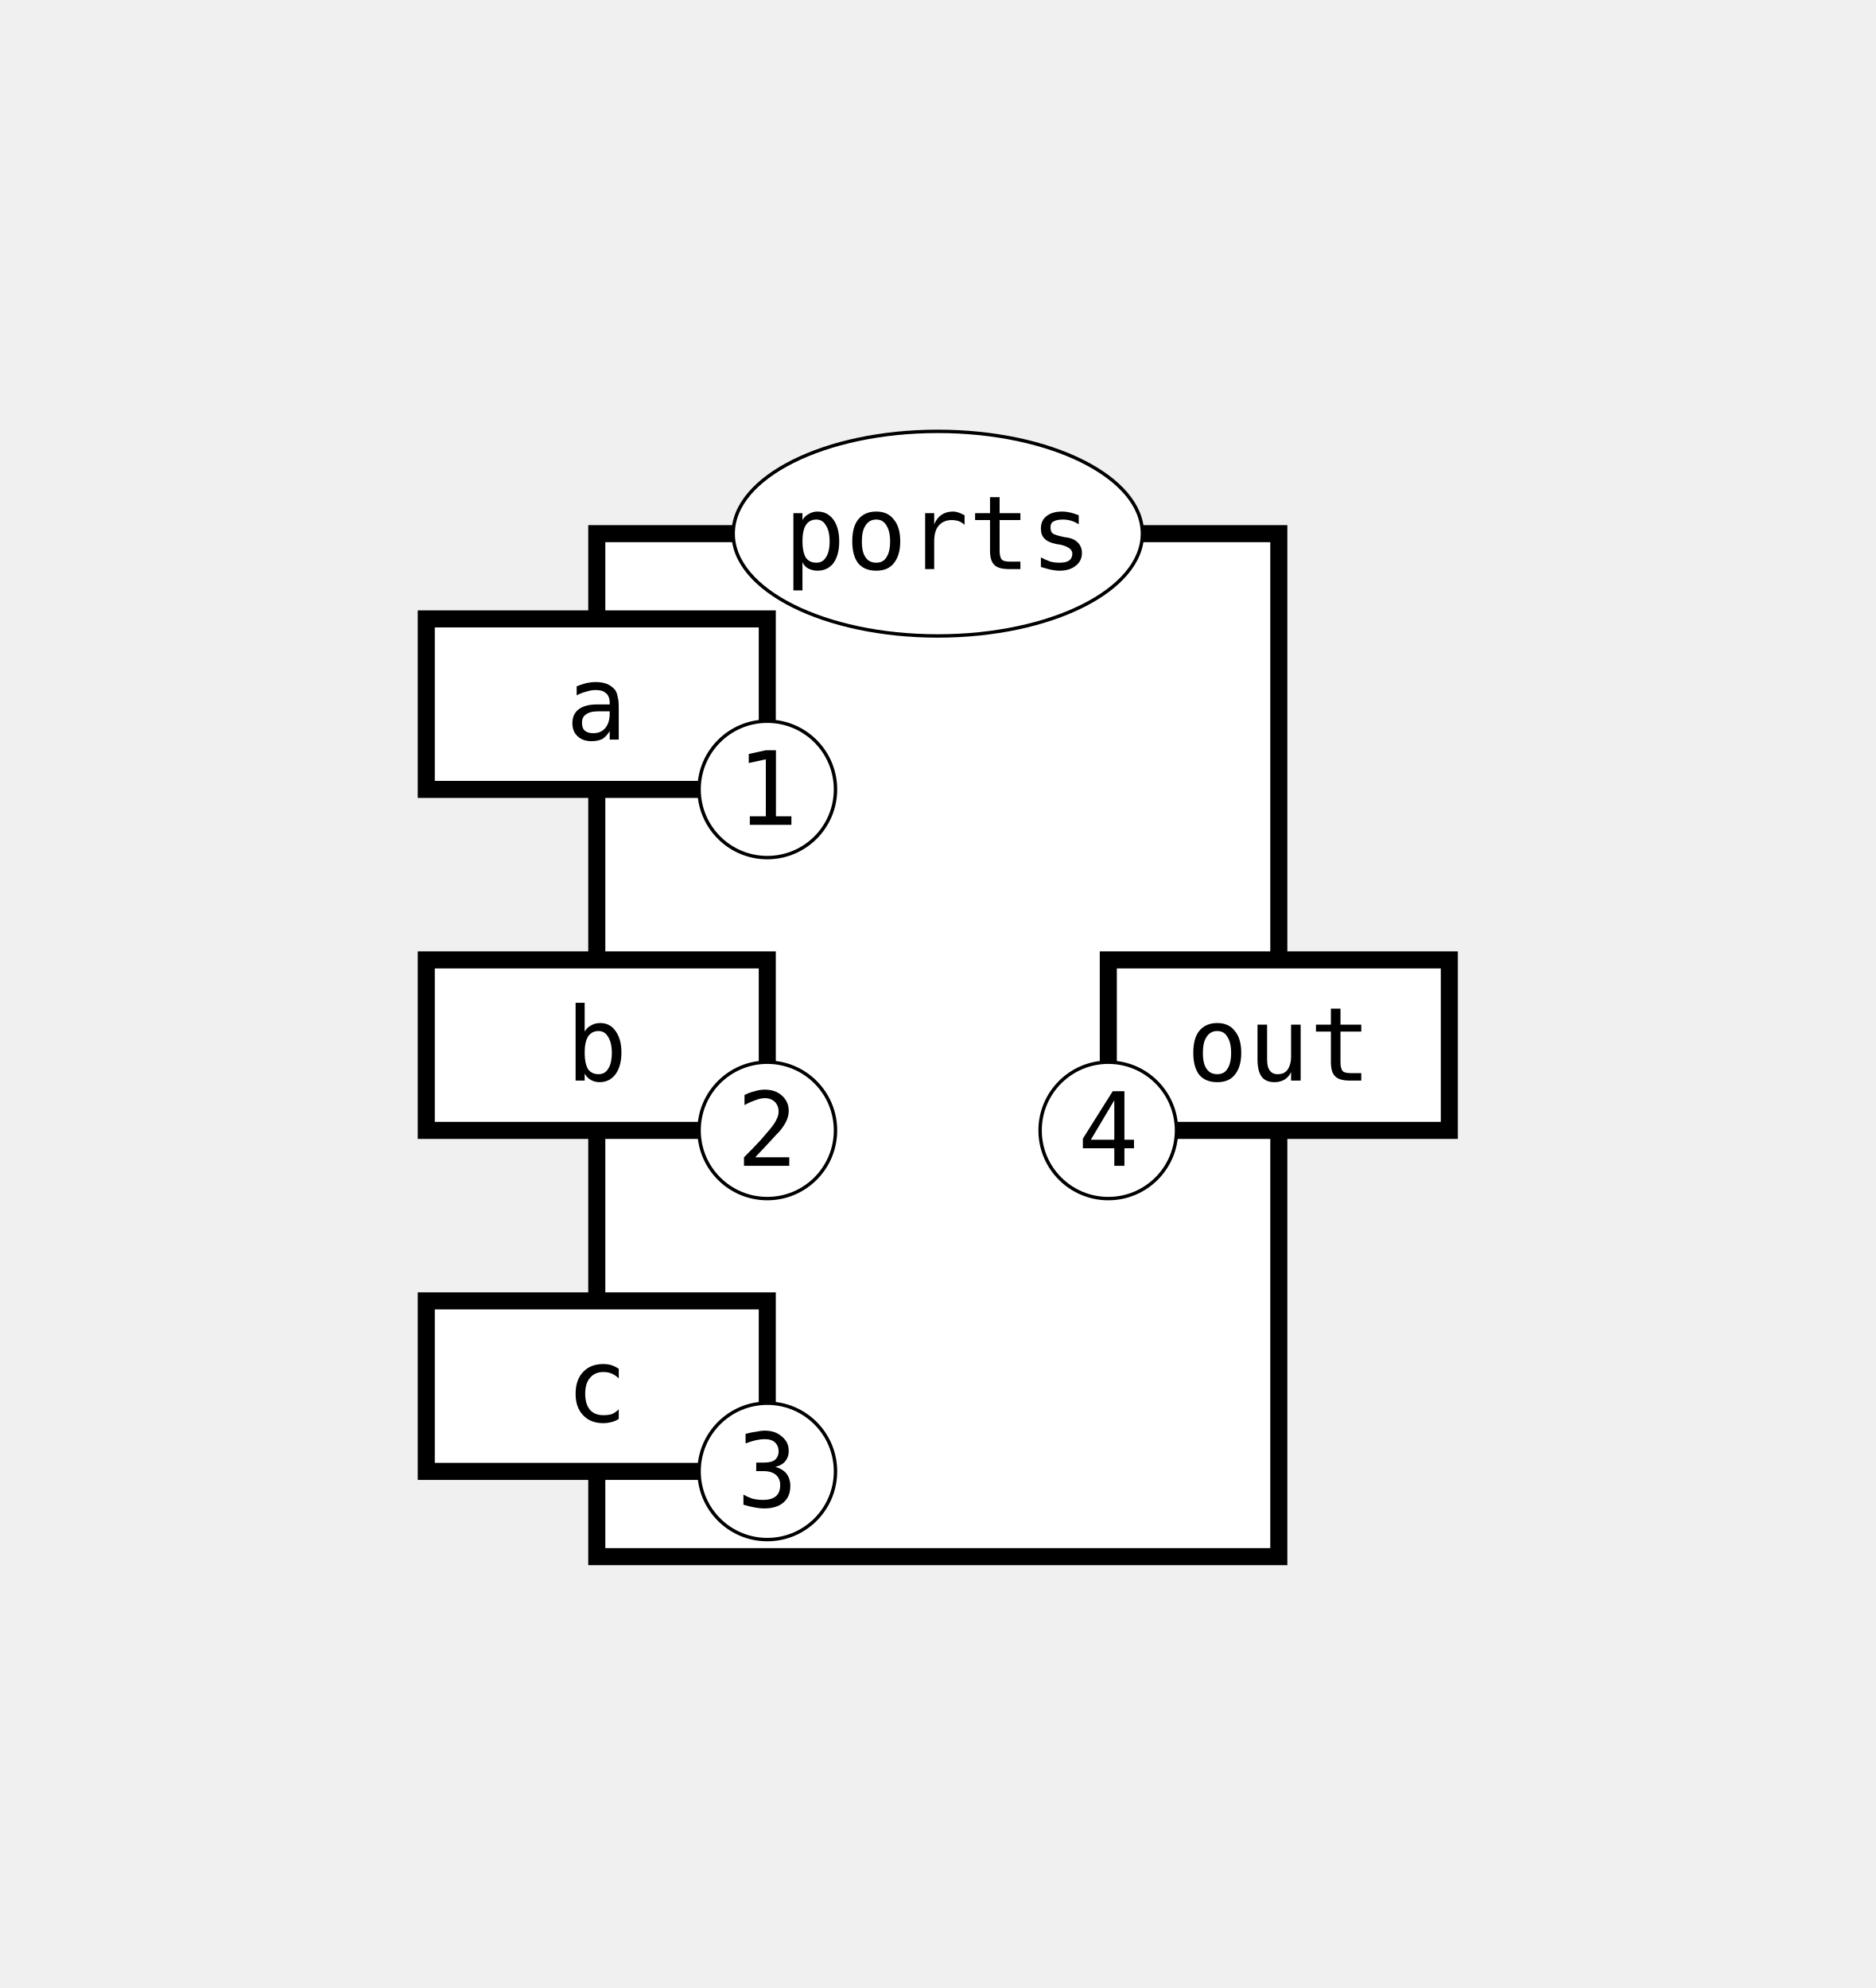
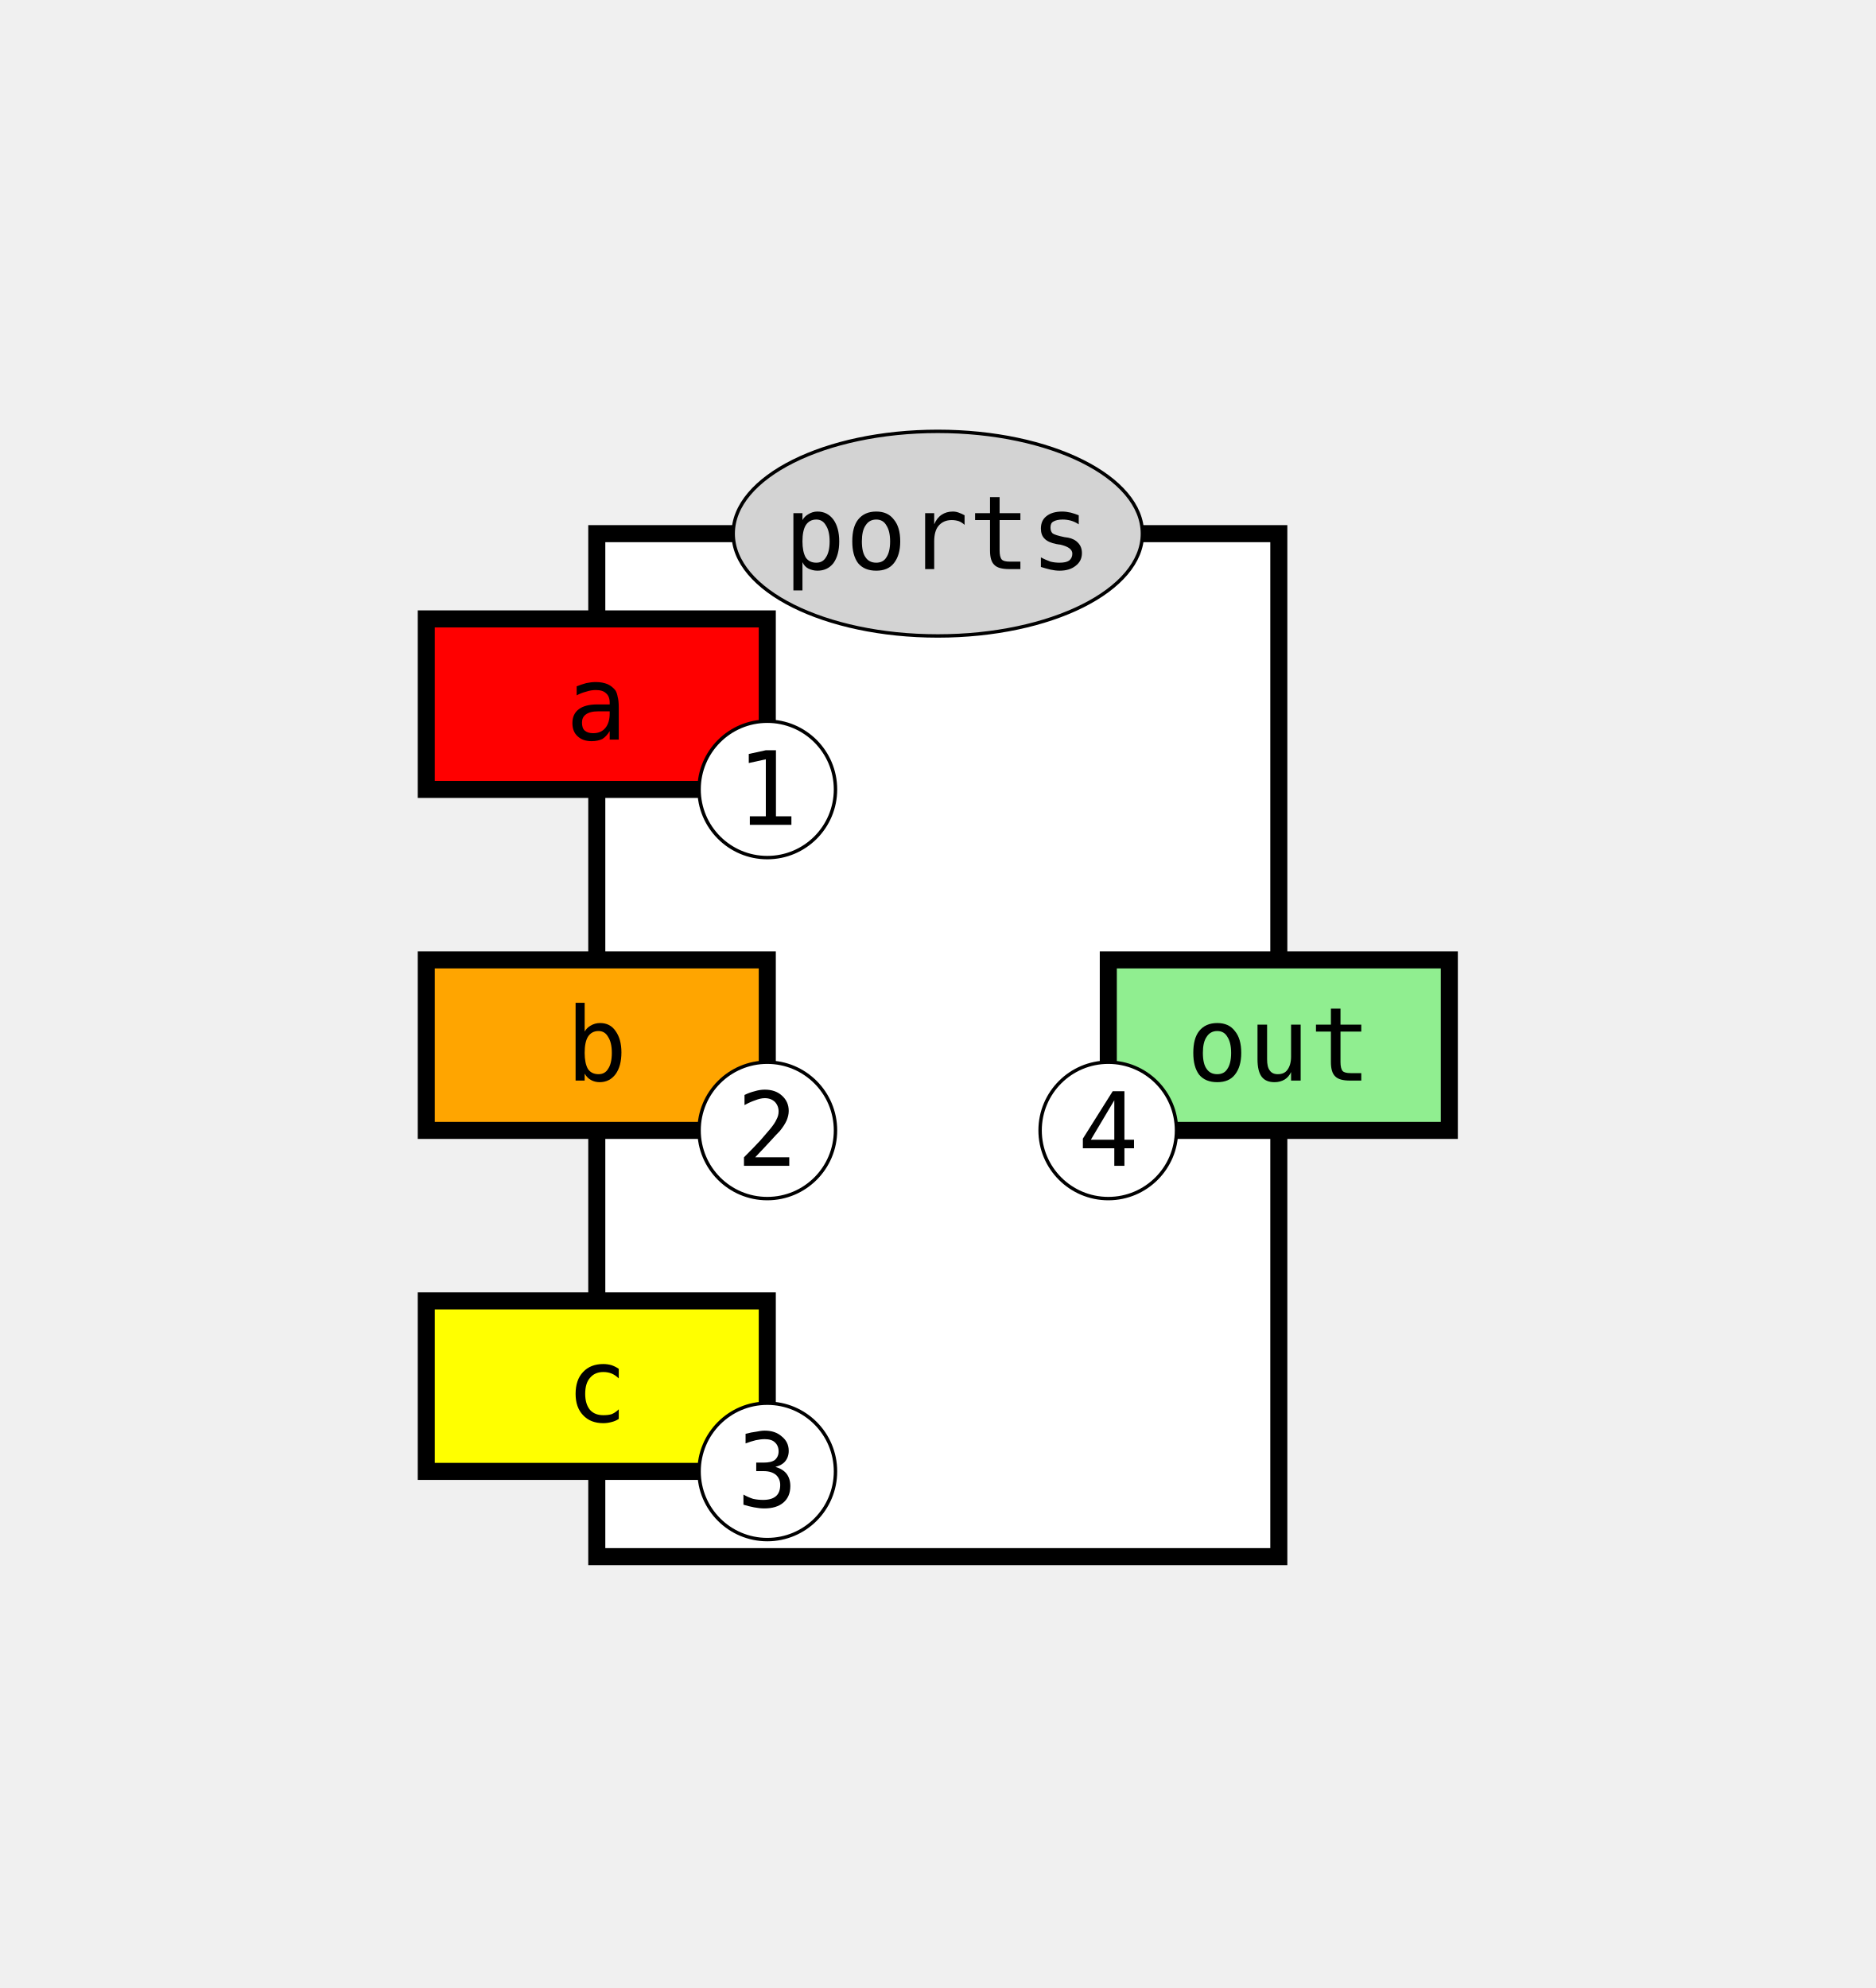
<svg xmlns="http://www.w3.org/2000/svg" version="1.1" width="55mm" height="58.3mm" viewBox="-17.5 -15.65 55 58.3">
  <style>
    
        * {
            stroke-width: 0.5;
            stroke: black;
            fill: white;
        }
        circle, ellipse { stroke-width: 0.1; }
        text {
            font-family: "Ubuntu Mono", monospace;
            font-size: 3px;
            stroke: none;
            fill: black;
        }
        text.tbox {
            dominant-baseline: central;
            text-anchor: middle;
        }
+         .grey {fill: lightgrey;}
+         text.grey {fill: black;}
+         rect.red {fill: red;}
+         rect.amber {fill: orange;}
+         rect.yellow {fill: yellow;}
+         rect.green {fill: lightgreen;}
    
  </style>
  <rect x="0" y="0" width="20" height="30" id="outline" />
-   <ellipse cx="10" cy="0" rx="6" ry="3" />
-   <text x="10" y="0" class="tbox">ports</text>
-   <rect x="-5" y="2.5" width="10" height="5" id="a" />
-   <text x="0" y="5" class="tbox">a</text>
+   <ellipse cx="10" cy="0" rx="6" ry="3" class="grey" />
+   <text x="10" y="0" class="grey tbox">ports</text>
+   <rect x="-5" y="2.5" width="10" height="5" id="a" class="red" />
+   <text x="0" y="5" class="red tbox">a</text>
  <circle cx="5" cy="7.5" r="2" />
  <text x="5" y="7.5" class="tbox">1</text>
-   <rect x="-5" y="12.5" width="10" height="5" id="b" />
-   <text x="0" y="15" class="tbox">b</text>
+   <rect x="-5" y="12.5" width="10" height="5" id="b" class="amber" />
+   <text x="0" y="15" class="amber tbox">b</text>
  <circle cx="5" cy="17.5" r="2" />
  <text x="5" y="17.5" class="tbox">2</text>
-   <rect x="-5" y="22.5" width="10" height="5" id="c" />
-   <text x="0" y="25" class="tbox">c</text>
+   <rect x="-5" y="22.5" width="10" height="5" id="c" class="yellow" />
+   <text x="0" y="25" class="yellow tbox">c</text>
  <circle cx="5" cy="27.5" r="2" />
  <text x="5" y="27.5" class="tbox">3</text>
-   <rect x="15" y="12.5" width="10" height="5" id="d" />
-   <text x="20" y="15" class="tbox">out</text>
+   <rect x="15" y="12.5" width="10" height="5" id="d" class="green" />
+   <text x="20" y="15" class="green tbox">out</text>
  <circle cx="15" cy="17.5" r="2" />
  <text x="15" y="17.5" class="tbox">4</text>
</svg>
